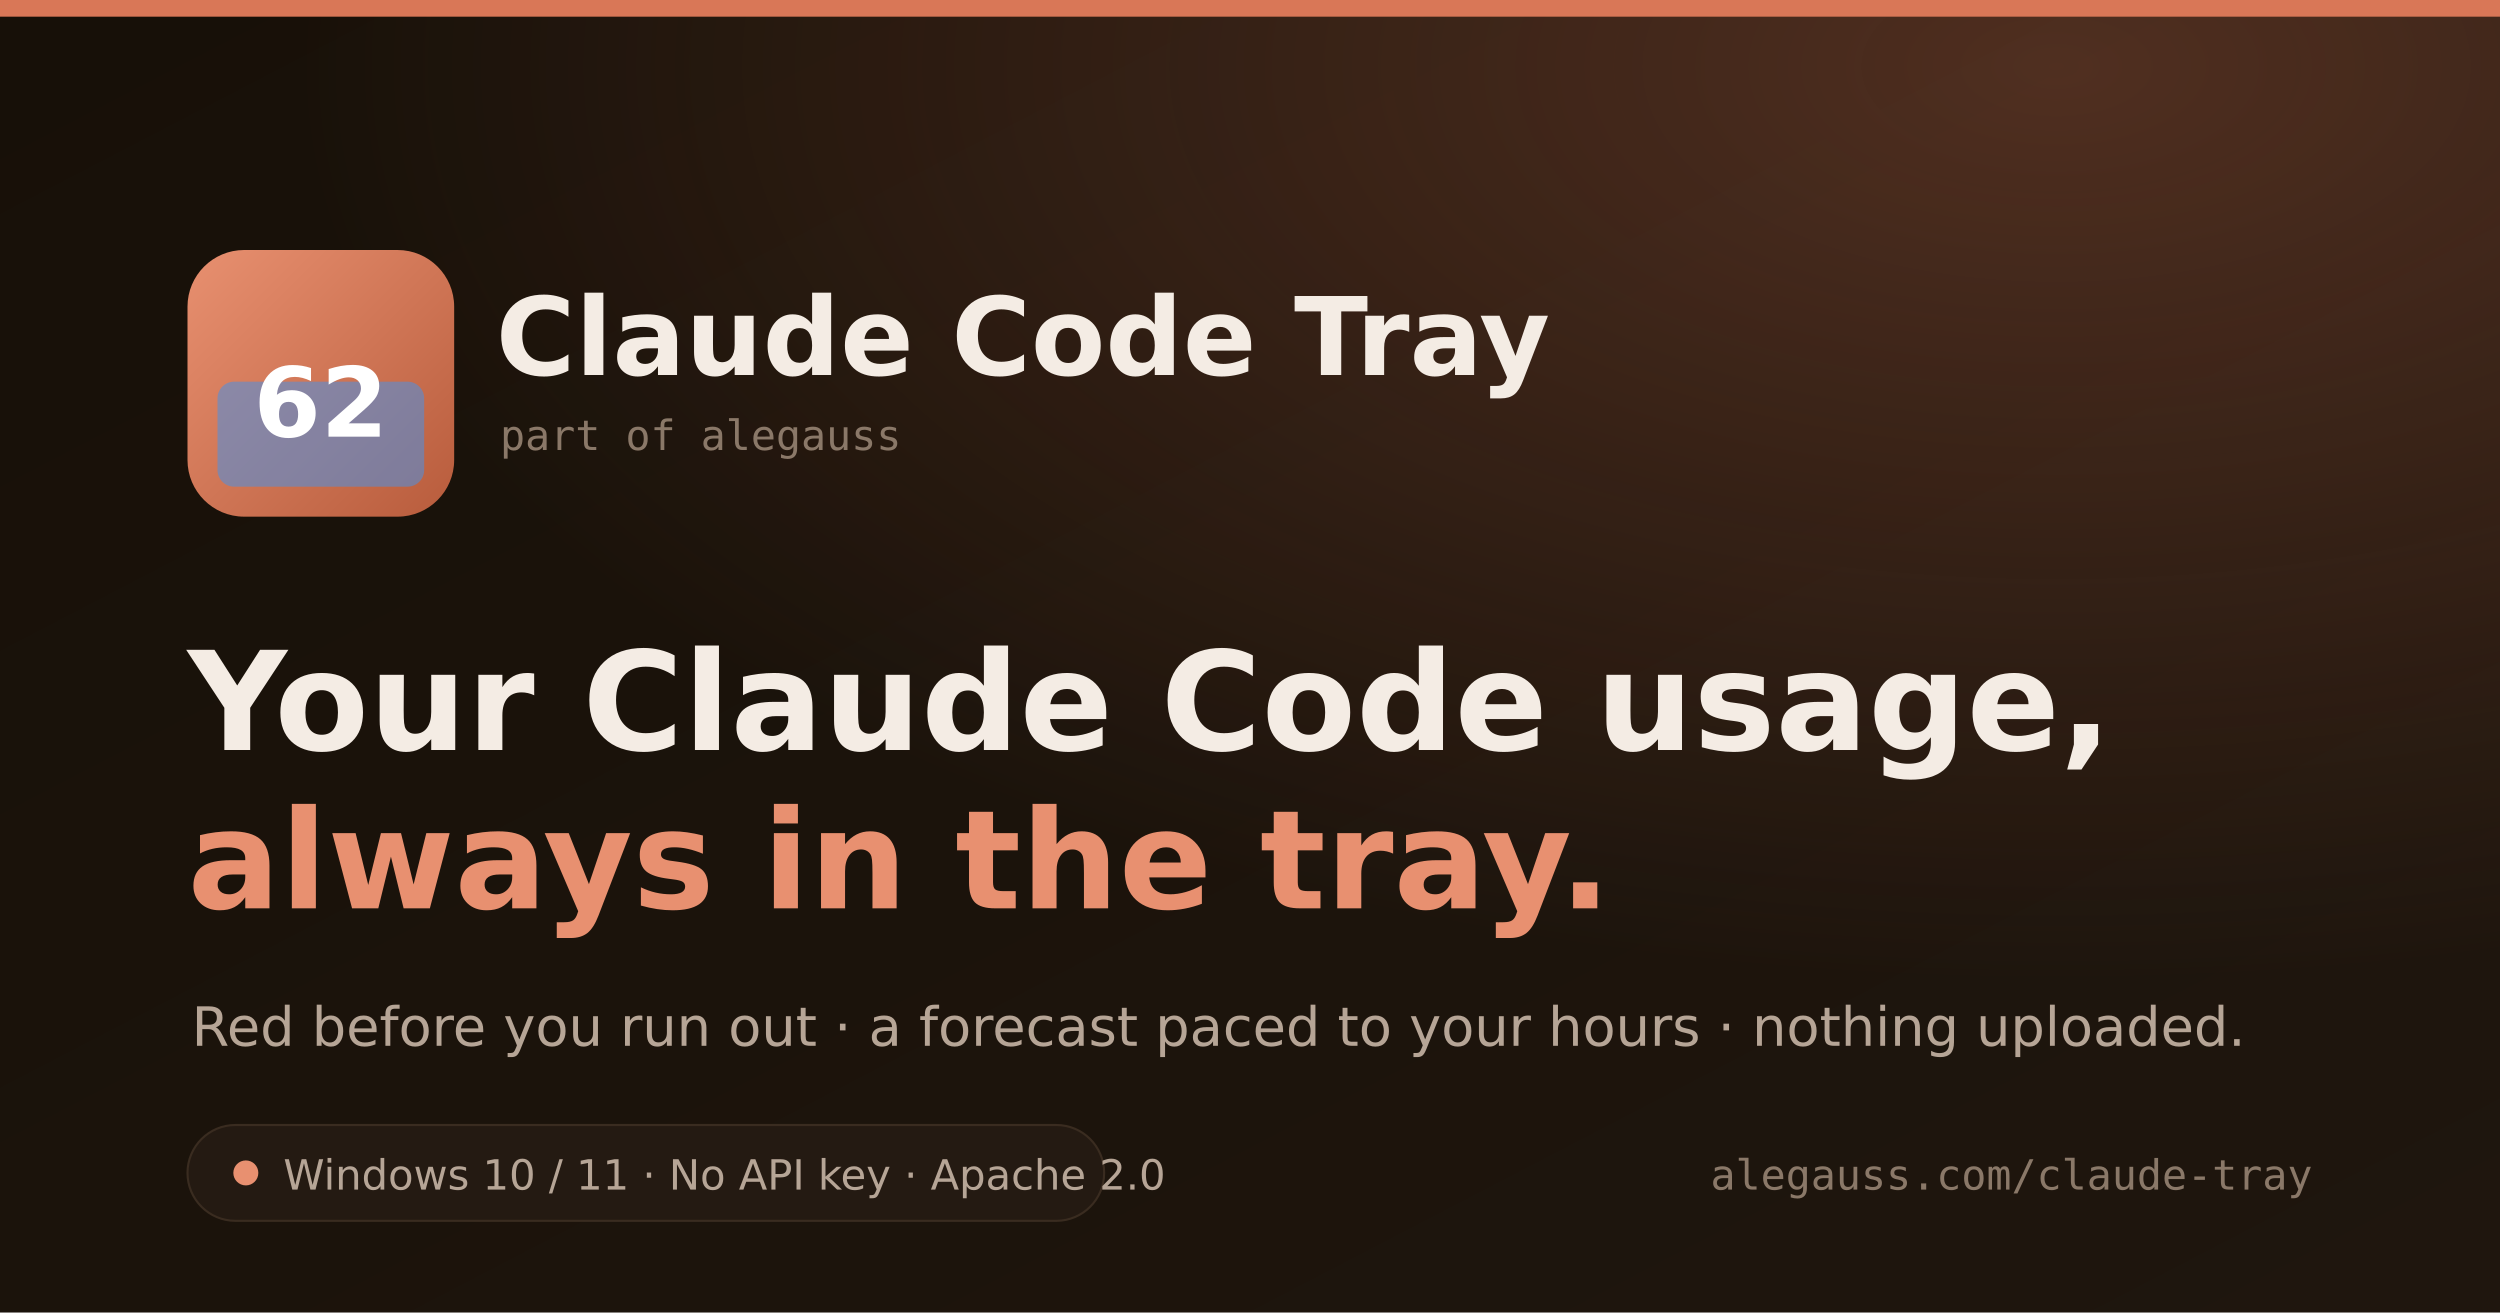
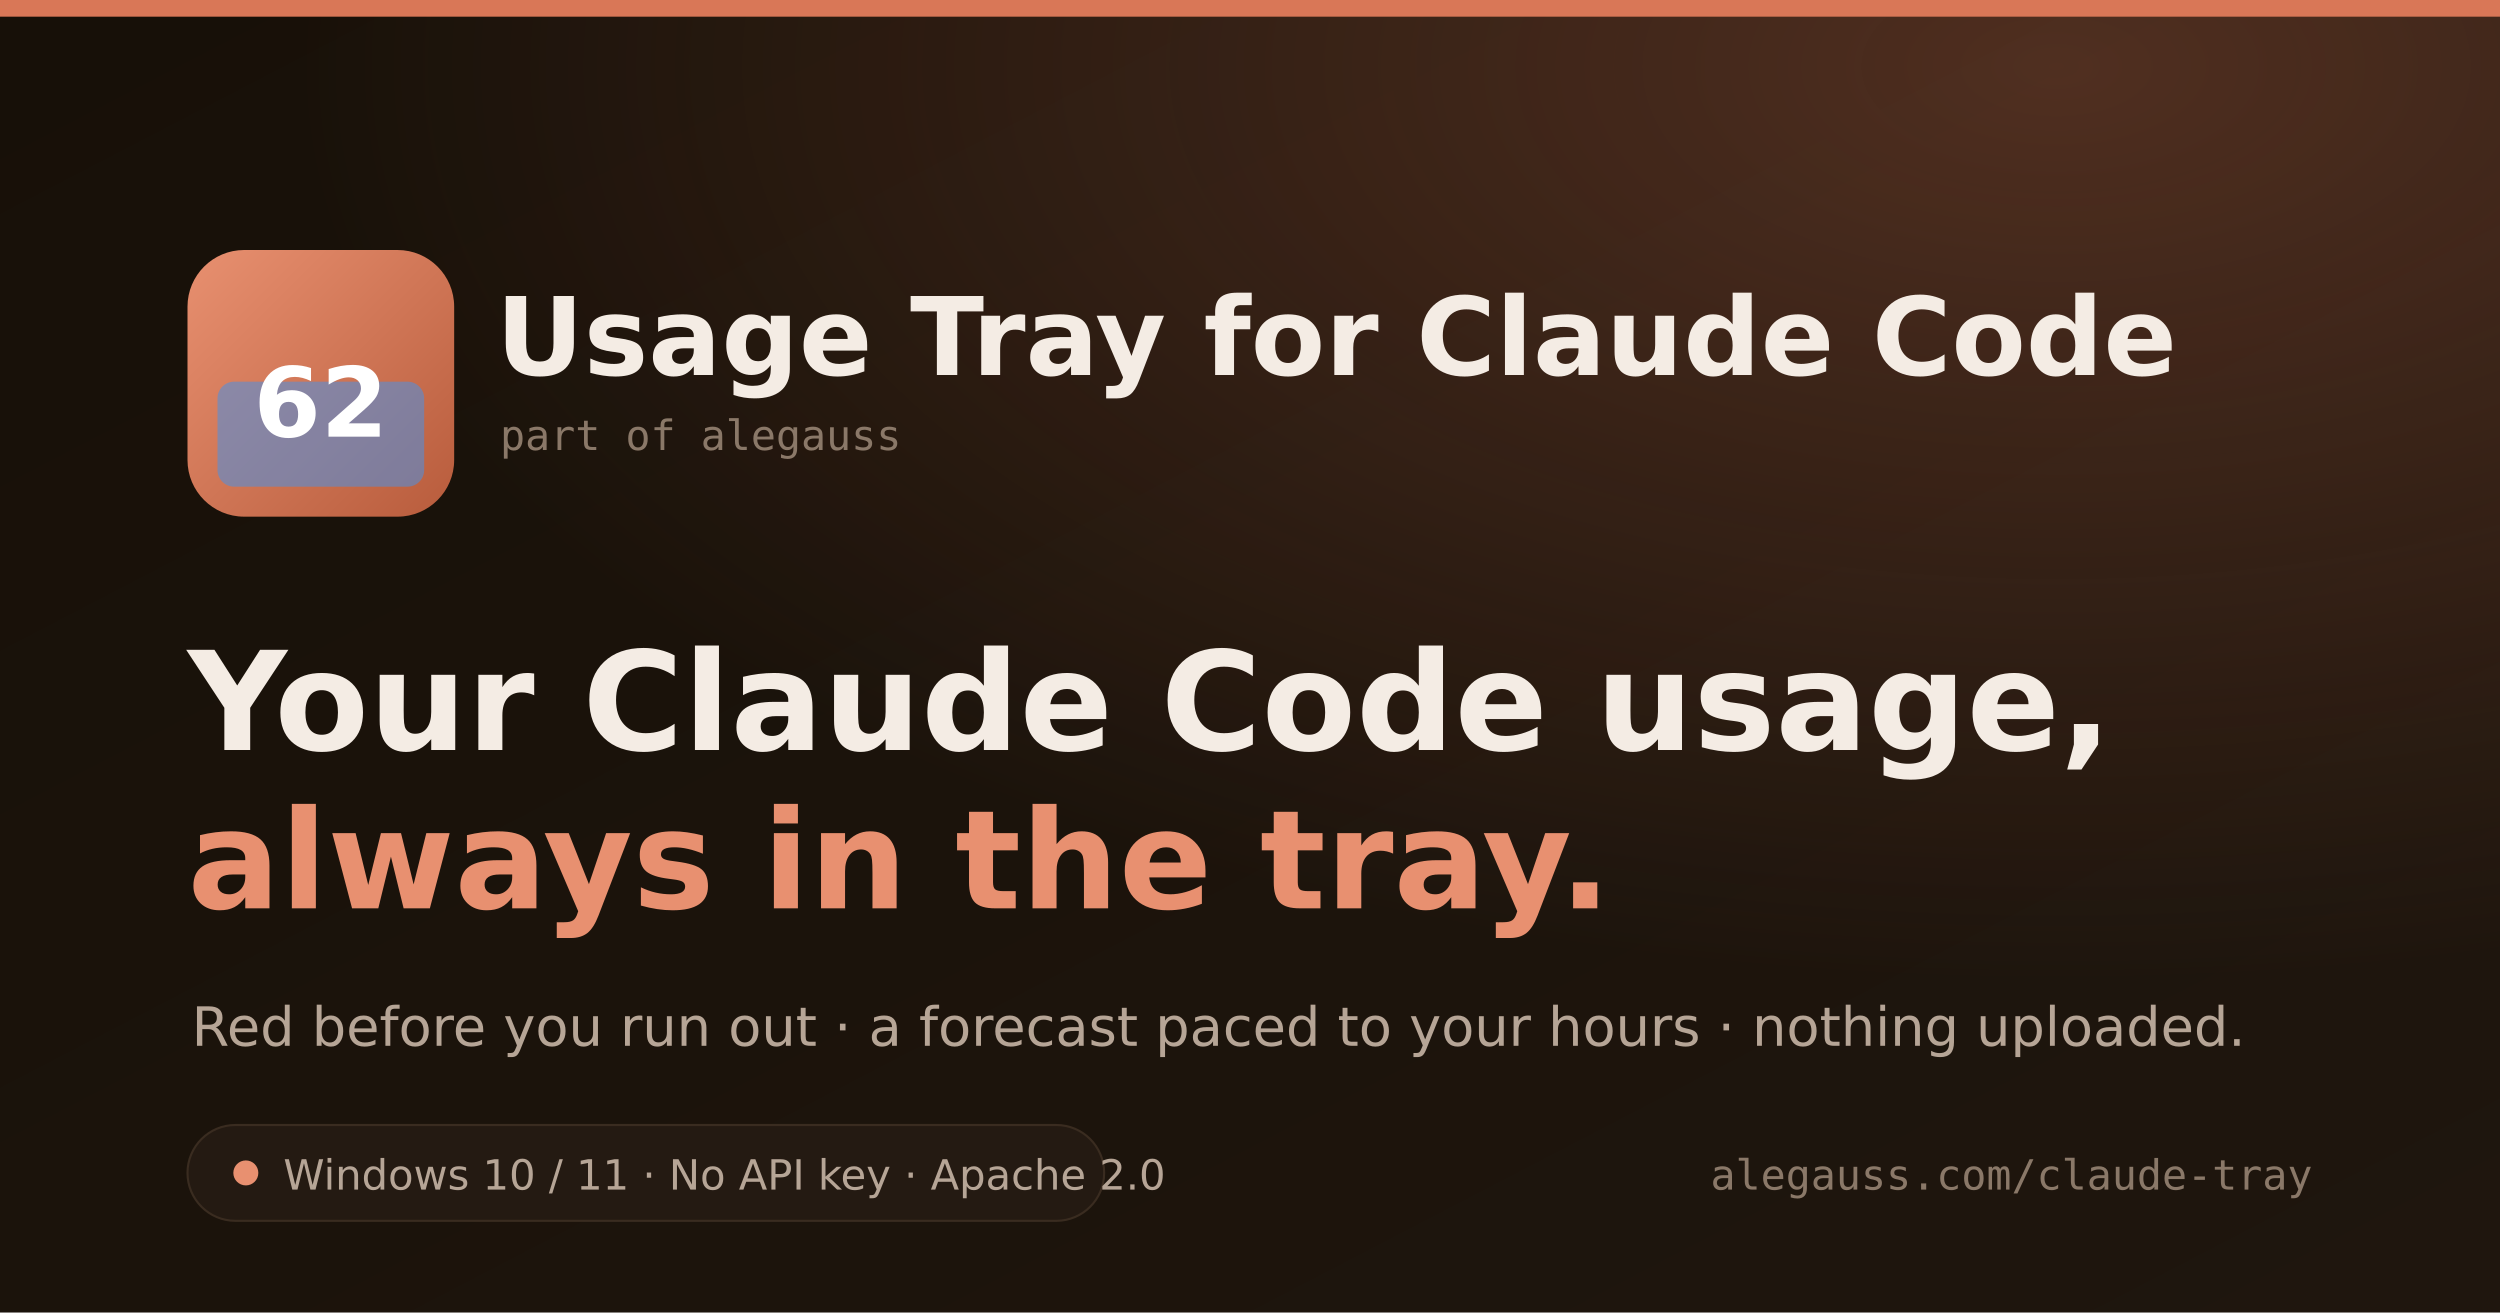
- <svg xmlns="http://www.w3.org/2000/svg" width="1200" height="630" viewBox="0 0 1200 630" role="img" aria-label="Claude Code Tray — your Claude Code usage, always in the tray">
+ <svg xmlns="http://www.w3.org/2000/svg" width="1200" height="630" viewBox="0 0 1200 630" role="img" aria-label="Usage Tray for Claude Code — your Claude Code usage, always in the tray">
  <defs>
    <linearGradient id="ct-body" x1="0" y1="0" x2="1" y2="1">
      <stop offset="0" stop-color="#E89070" />
      <stop offset="1" stop-color="#B85C3C" />
    </linearGradient>
    <linearGradient id="ct-bg" x1="0" y1="0" x2="1" y2="1">
      <stop offset="0" stop-color="#171008" />
      <stop offset="1" stop-color="#1f160e" />
    </linearGradient>
    <radialGradient id="ct-glow" cx="0.82" cy="0.05" r="0.7">
      <stop offset="0" stop-color="#D97757" stop-opacity="0.28" />
      <stop offset="1" stop-color="#D97757" stop-opacity="0" />
    </radialGradient>
  </defs>
  <rect width="1200" height="630" fill="url(#ct-bg)" />
  <rect width="1200" height="630" fill="url(#ct-glow)" />
  <rect x="0" y="0" width="1200" height="8" fill="#D97757" />
  <g transform="translate(90,120) scale(0.8)">
    <rect width="160" height="160" rx="34" fill="url(#ct-body)" />
    <rect x="18" y="79" width="124" height="63" rx="10" fill="#4A90E2" opacity=".55" />
    <text x="80" y="112" text-anchor="middle" font-family="DejaVu Sans, sans-serif" font-size="58" font-weight="bold" fill="#ffffff">62</text>
  </g>
-   <text x="238" y="180" font-family="DejaVu Sans, sans-serif" font-size="52" font-weight="bold" fill="#f4ece4">Claude Code Tray</text>
+   <text x="238" y="180" font-family="DejaVu Sans, sans-serif" font-size="52" font-weight="bold" fill="#f4ece4">Usage Tray for Claude Code</text>
  <text x="240" y="216" font-family="DejaVu Sans Mono, monospace" font-size="20" fill="#8a7868">part of alegauss</text>
  <text x="90" y="360" font-family="DejaVu Sans, sans-serif" font-size="66" font-weight="bold" fill="#f4ece4">Your Claude Code usage,</text>
  <text x="90" y="436" font-family="DejaVu Sans, sans-serif" font-size="66" font-weight="bold" fill="#E89070">always in the tray.</text>
  <text x="92" y="502" font-family="DejaVu Sans, sans-serif" font-size="26" fill="#b6a596">Red before you run out · a forecast paced to your hours · nothing uploaded.</text>
  <rect x="90" y="540" width="440" height="46" rx="23" fill="#241a12" stroke="#3a2c20" />
  <circle cx="118" cy="563" r="6" fill="#E89070" />
  <text x="136" y="571" font-family="DejaVu Sans, sans-serif" font-size="20" fill="#b6a596">Windows 10 / 11 · No API key · Apache 2.0</text>
  <text x="1110" y="571" text-anchor="end" font-family="DejaVu Sans Mono, monospace" font-size="20" fill="#8a7868">alegauss.com/claude-tray</text>
</svg>
